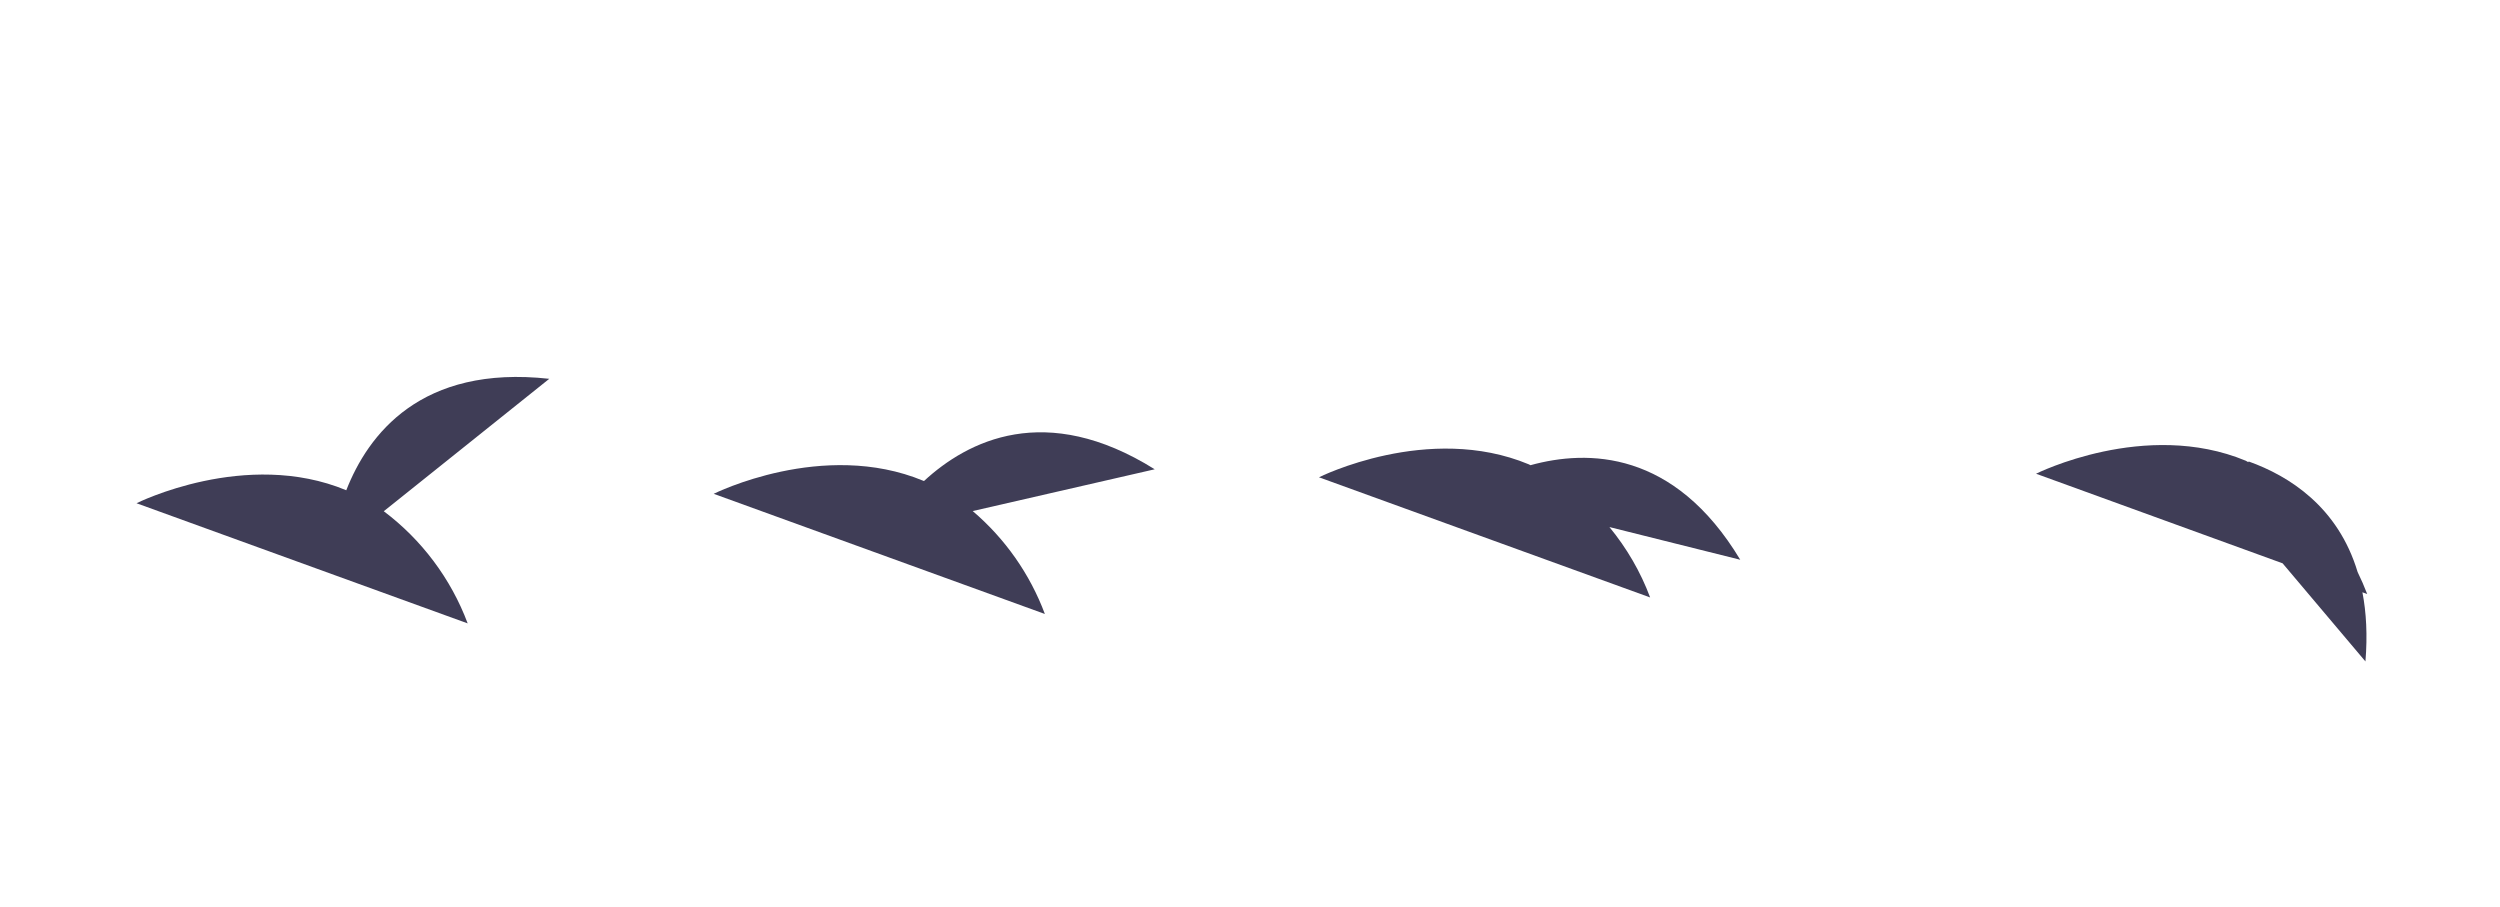
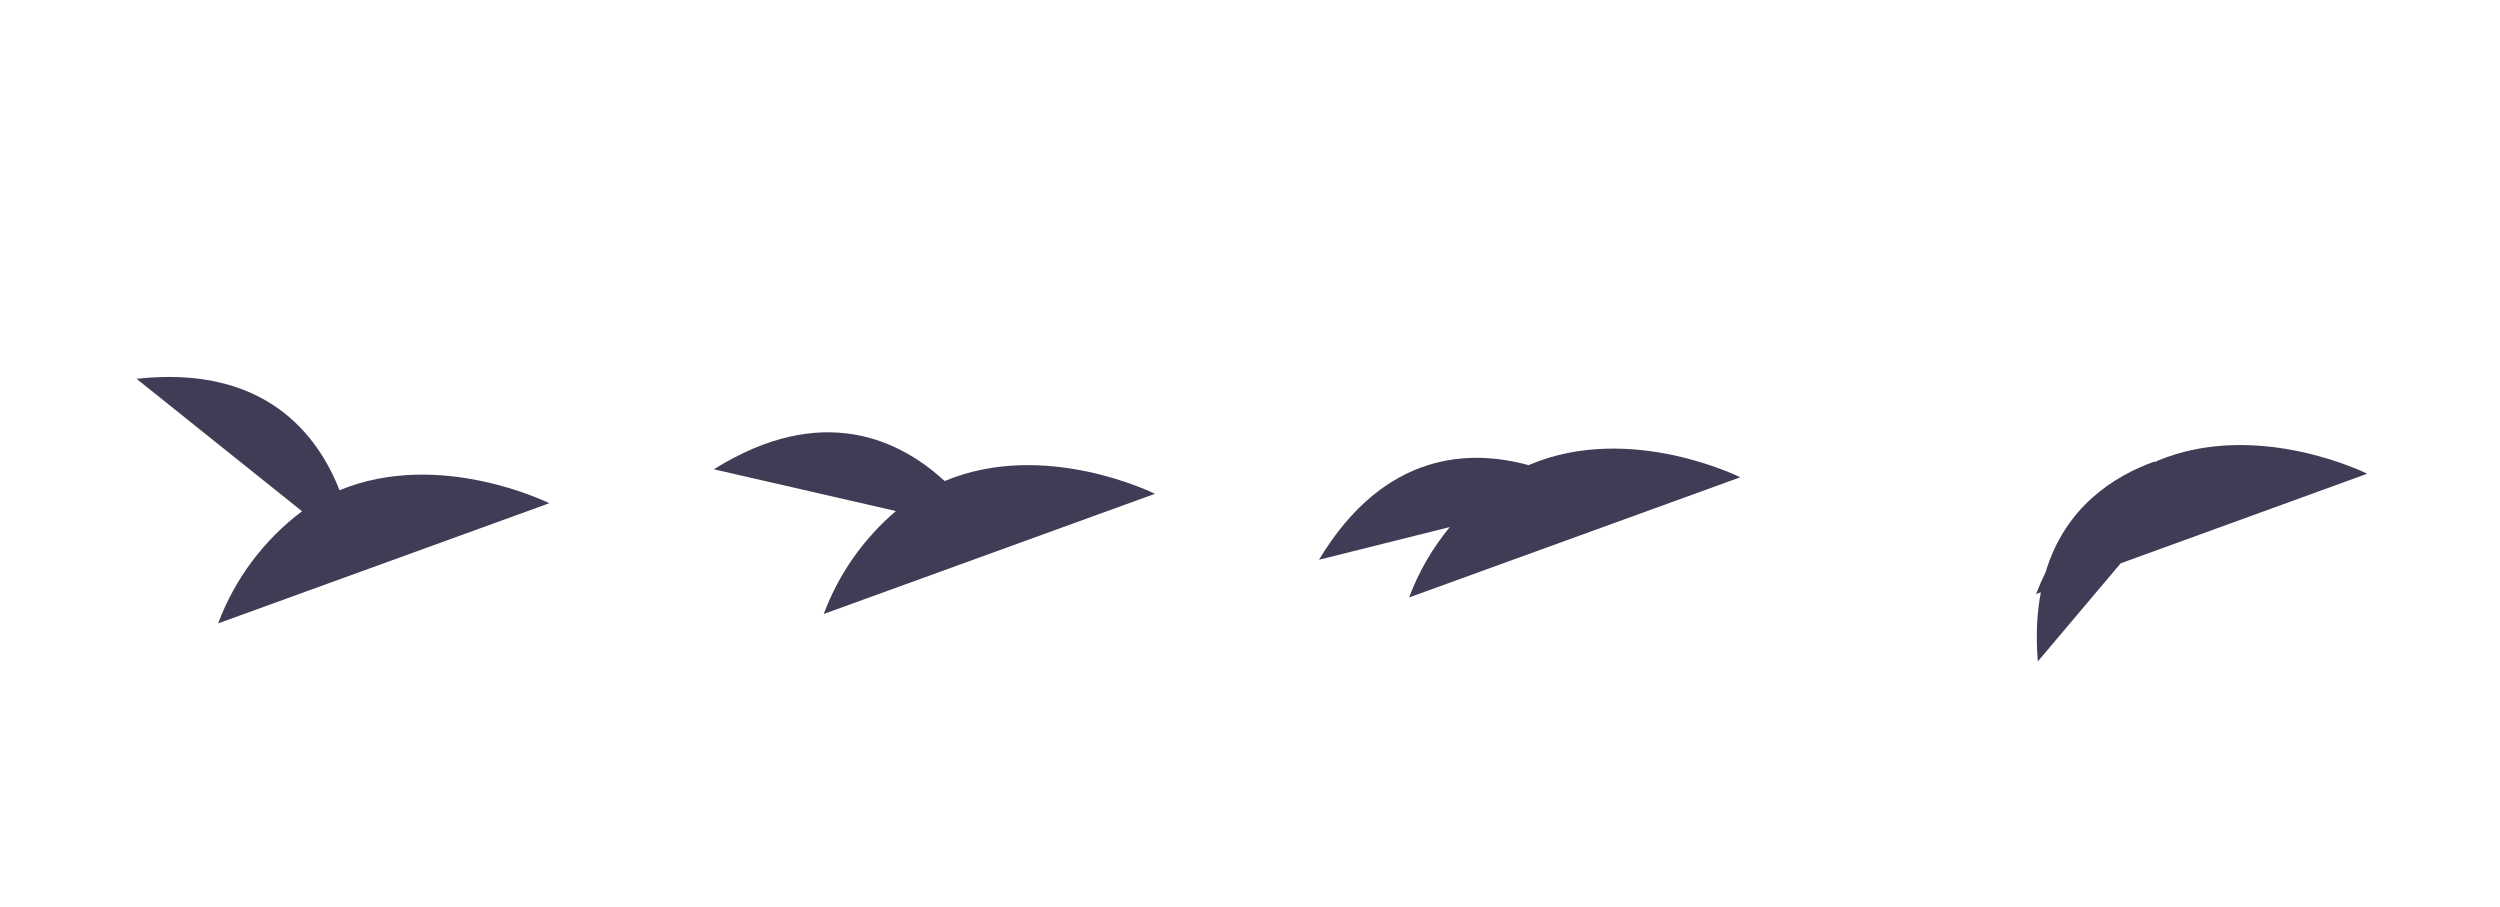
<svg xmlns="http://www.w3.org/2000/svg" version="1.1" x="0px" y="0px" viewBox="0 0 1406.4 510" style="enable-background:new 0 0 1406.4 510;" xml:space="preserve">
  <style type="text/css">
	.st0{fill:#3F3D56;}
</style>
  <g id="bird-cells">
</g>
  <g id="Layer_2">
-     <path class="st0" d="M215.9,287.6l93.1-74.5c-72.3-8-102,31.5-114.2,62.7c-56.5-23.5-118,7.3-118,7.3l186.3,67.6   C253.7,325.6,237.3,303.7,215.9,287.6z" />
-     <path class="st0" d="M547.2,287.5L649.6,264c-61.4-38.4-105.2-16.1-129.8,6.6l-0.3-0.1c-56.5-23.5-118,7.3-118,7.3l186.3,67.6   C579.4,322.9,565.4,303,547.2,287.5z" />
-     <path class="st0" d="M1331.7,334.2c-1.6-4.2-3.4-8.3-5.4-12.4c-11-36.6-38.4-54-61.3-62.2l-0.2,0.4l-1.4-0.8   c-56.5-23.5-118,7.3-118,7.3l138.7,50.4l46.6,55.2c1.2-14.7,0.5-27.5-1.7-38.9L1331.7,334.2z" />
-     <path class="st0" d="M979,314.9c-37.1-61.7-85.8-62.1-118-53.2l-1-0.5c-56.5-23.5-118,7.3-118,7.3l186.3,67.6   c-5.4-14.5-13.2-27.8-22.9-39.6L979,314.9z" />
+     <path class="st0" d="M122.7,350.7L309,283.1c0,0-61.5-30.7-118-7.3c-12.2-31.2-41.9-70.7-114.2-62.7l93.1,74.5   C148.5,303.7,132.1,325.6,122.7,350.7z" />
+     <path class="st0" d="M504,287.5L401.6,264c61.4-38.4,105.2-16.1,129.8,6.6l0.3-0.1c56.5-23.5,118,7.3,118,7.3l-186.3,67.6   C471.8,322.9,485.8,303,504,287.5z" />
+     <path class="st0" d="M1145.4,334.2c1.6-4.2,3.4-8.3,5.4-12.4c11-36.6,38.4-54,61.3-62.2l0.2,0.4l1.4-0.8c56.5-23.5,118,7.3,118,7.3   L1193,316.9l-46.6,55.2c-1.2-14.7-0.5-27.5,1.7-38.9L1145.4,334.2z" />
+     <path class="st0" d="M742,314.9c37.1-61.7,85.8-62.1,118-53.2l1-0.5c56.5-23.5,118,7.3,118,7.3l-186.3,67.6   c5.4-14.5,13.2-27.8,22.9-39.6L742,314.9z" />
  </g>
</svg>
